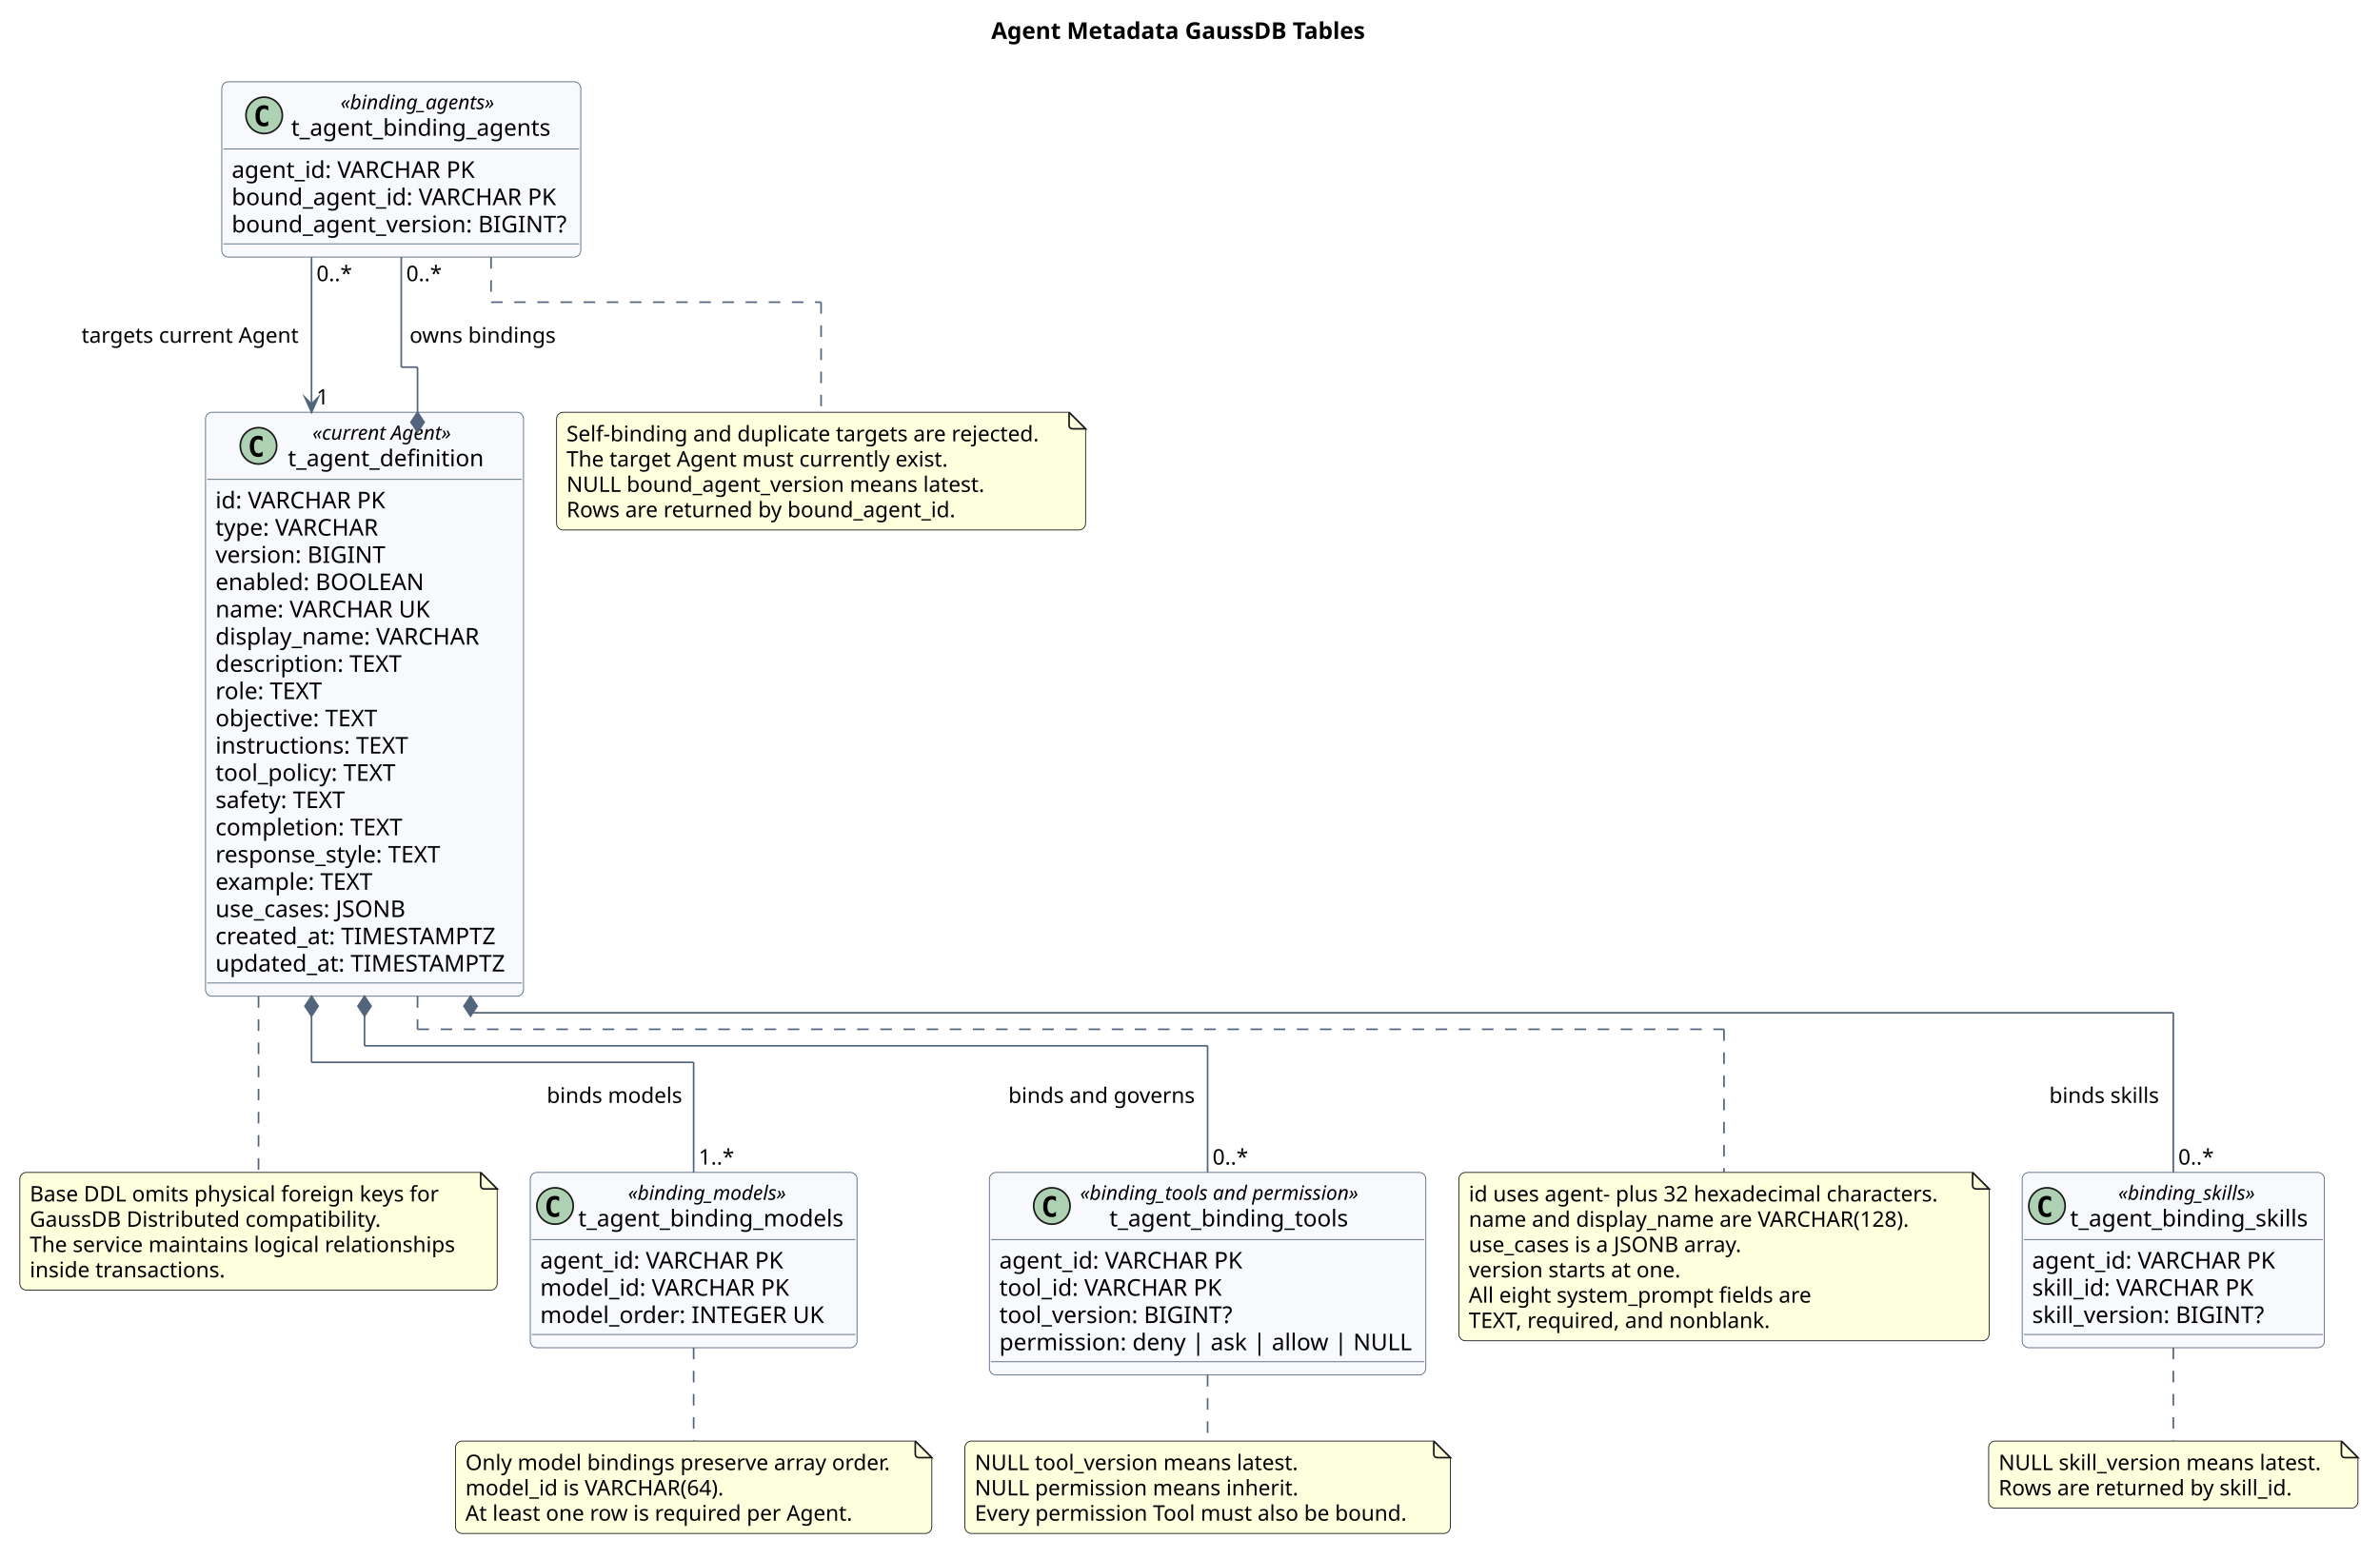
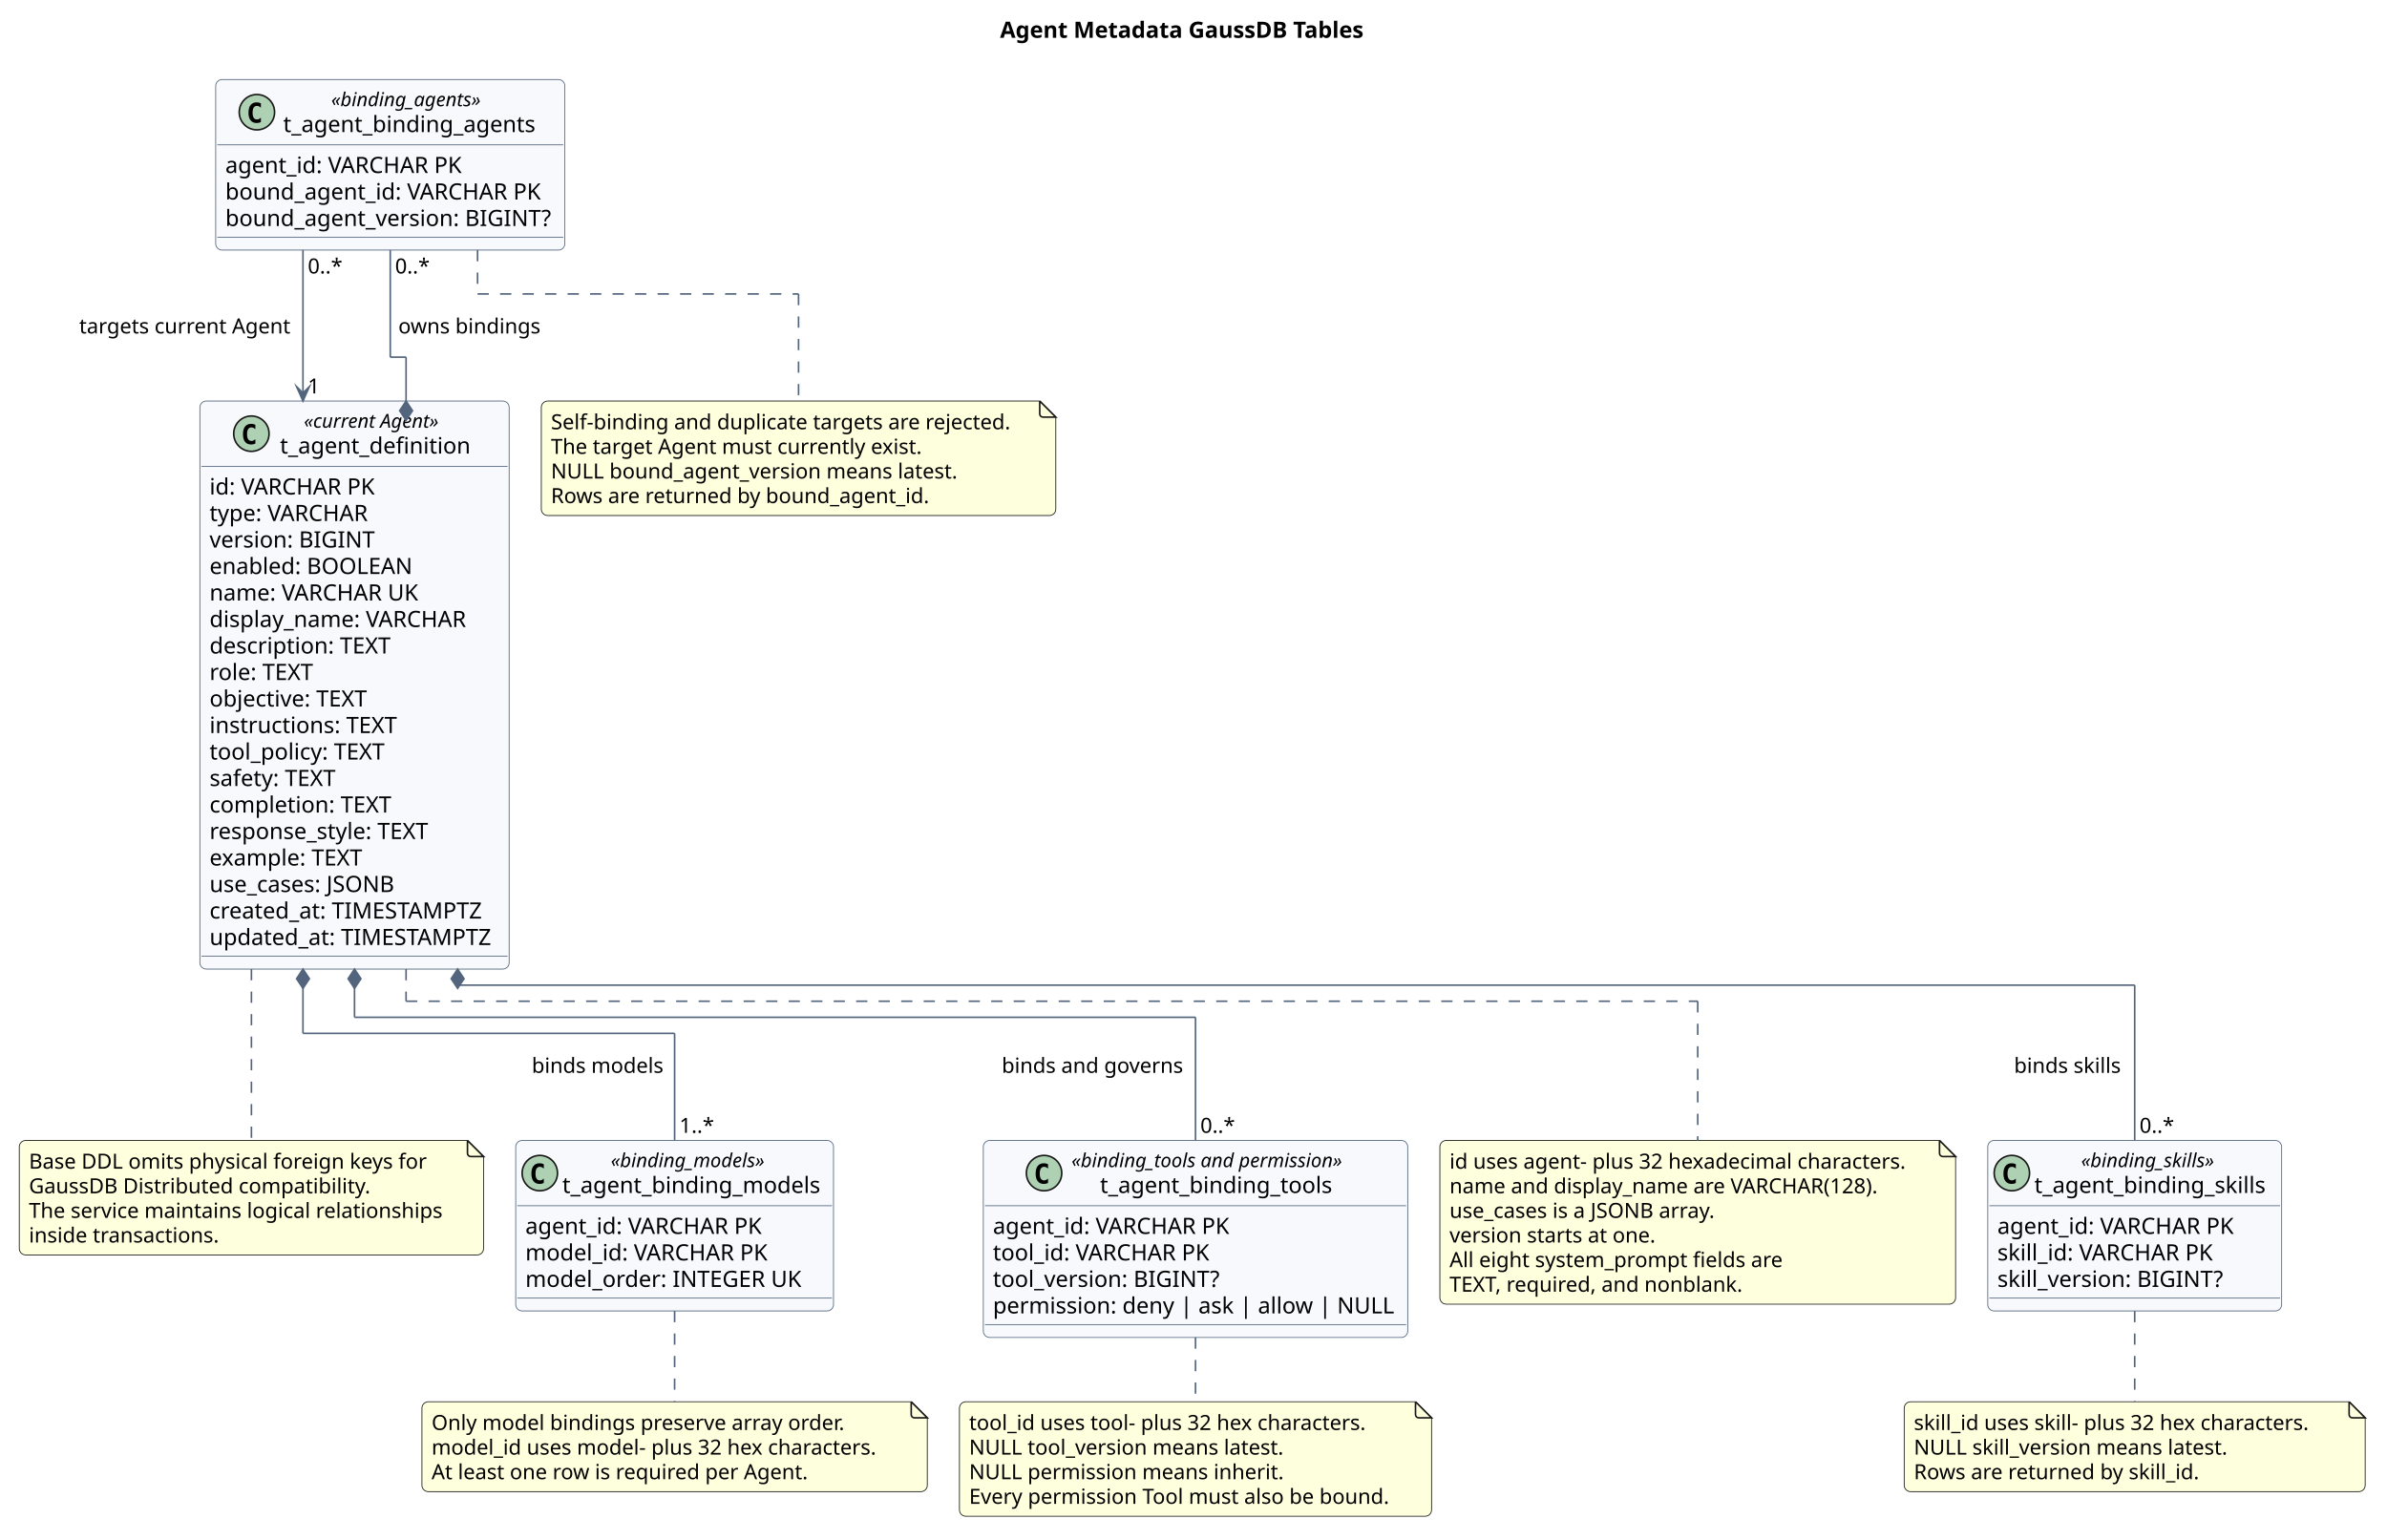
- <svg xmlns="http://www.w3.org/2000/svg" contentStyleType="text/css" data-diagram-type="CLASS" height="943px" preserveAspectRatio="none" style="width:1440px;height:943px;background:#FFFFFF;" version="1.1" viewBox="0 0 1440 943" width="1440px" zoomAndPan="magnify">
+ <svg xmlns="http://www.w3.org/2000/svg" contentStyleType="text/css" data-diagram-type="CLASS" height="958px" preserveAspectRatio="none" style="width:1485px;height:958px;background:#FFFFFF;" version="1.1" viewBox="0 0 1485 958" width="1485px" zoomAndPan="magnify">
  <defs />
  <g>
    <g class="title" data-source-line="7">
-       <text fill="#000000" font-family="sans-serif" font-size="14" font-weight="700" lengthAdjust="spacing" textLength="234.138" x="599.758" y="23.535">Agent Metadata GaussDB Tables</text>
+       <text fill="#000000" font-family="sans-serif" font-size="14" font-weight="700" lengthAdjust="spacing" textLength="234.138" x="622.147" y="23.535">Agent Metadata GaussDB Tables</text>
    </g>
-     <g class="entity" data-qualified-name="t_agent_definition" data-source-line="43" id="ent0001">
+     <g class="entity" data-qualified-name="t_agent_definition" data-source-line="46" id="ent0001">
      <rect fill="#F7F9FC" height="353.41" rx="4" ry="4" style="stroke:#53657D;stroke-width:0.5;" width="192.414" x="124.347" y="249.506" />
      <ellipse cx="156.393" cy="269.816" fill="#ADD1B2" rx="11" ry="11" style="stroke:#181818;stroke-width:1;" />
      <path d="M158.867,275.959 Q158.286,276.258 157.646,276.408 Q157.007,276.557 156.302,276.557 Q153.795,276.557 152.475,274.905 Q151.155,273.253 151.155,270.132 Q151.155,267.003 152.475,265.351 Q153.795,263.699 156.302,263.699 Q157.007,263.699 157.655,263.849 Q158.302,263.998 158.867,264.297 L158.867,267.019 Q158.236,266.438 157.642,266.169 Q157.049,265.899 156.418,265.899 Q155.073,265.899 154.388,266.966 Q153.703,268.032 153.703,270.132 Q153.703,272.224 154.388,273.291 Q155.073,274.357 156.418,274.357 Q157.049,274.357 157.642,274.088 Q158.236,273.818 158.867,273.237 Z " fill="#000000" />
      <text fill="#000000" font-family="sans-serif" font-size="12" font-style="italic" lengthAdjust="spacing" textLength="92.789" x="189.054" y="266.107">«current Agent»</text>
      <text fill="#000000" font-family="sans-serif" font-size="14" lengthAdjust="spacing" textLength="122.534" x="174.181" y="282.174">t_agent_definition</text>
      <line style="stroke:#53657D;stroke-width:0.5;" x1="125.347" x2="315.762" y1="290.127" y2="290.127" />
      <text fill="#000000" font-family="sans-serif" font-size="14" lengthAdjust="spacing" textLength="109.177" x="130.347" y="307.662">id: VARCHAR PK</text>
      <text fill="#000000" font-family="sans-serif" font-size="14" lengthAdjust="spacing" textLength="104.173" x="130.347" y="324.15">type: VARCHAR</text>
      <text fill="#000000" font-family="sans-serif" font-size="14" lengthAdjust="spacing" textLength="103.537" x="130.347" y="340.639">version: BIGINT</text>
      <text fill="#000000" font-family="sans-serif" font-size="14" lengthAdjust="spacing" textLength="127.408" x="130.347" y="357.127">enabled: BOOLEAN</text>
      <text fill="#000000" font-family="sans-serif" font-size="14" lengthAdjust="spacing" textLength="135.57" x="130.347" y="373.615">name: VARCHAR UK</text>
      <text fill="#000000" font-family="sans-serif" font-size="14" lengthAdjust="spacing" textLength="167.2" x="130.347" y="390.103">display_name: VARCHAR</text>
      <text fill="#000000" font-family="sans-serif" font-size="14" lengthAdjust="spacing" textLength="118.993" x="130.347" y="406.592">description: TEXT</text>
      <text fill="#000000" font-family="sans-serif" font-size="14" lengthAdjust="spacing" textLength="69.091" x="130.347" y="423.08">role: TEXT</text>
      <text fill="#000000" font-family="sans-serif" font-size="14" lengthAdjust="spacing" textLength="103.886" x="130.347" y="439.568">objective: TEXT</text>
      <text fill="#000000" font-family="sans-serif" font-size="14" lengthAdjust="spacing" textLength="123.32" x="130.347" y="456.057">instructions: TEXT</text>
      <text fill="#000000" font-family="sans-serif" font-size="14" lengthAdjust="spacing" textLength="116.389" x="130.347" y="472.545">tool_policy: TEXT</text>
      <text fill="#000000" font-family="sans-serif" font-size="14" lengthAdjust="spacing" textLength="83.282" x="130.347" y="489.033">safety: TEXT</text>
      <text fill="#000000" font-family="sans-serif" font-size="14" lengthAdjust="spacing" textLength="118.986" x="130.347" y="505.522">completion: TEXT</text>
      <text fill="#000000" font-family="sans-serif" font-size="14" lengthAdjust="spacing" textLength="143.151" x="130.347" y="522.01">response_style: TEXT</text>
      <text fill="#000000" font-family="sans-serif" font-size="14" lengthAdjust="spacing" textLength="100.762" x="130.347" y="538.498">example: TEXT</text>
      <text fill="#000000" font-family="sans-serif" font-size="14" lengthAdjust="spacing" textLength="117.626" x="130.347" y="554.986">use_cases: JSONB</text>
      <text fill="#000000" font-family="sans-serif" font-size="14" lengthAdjust="spacing" textLength="174.802" x="130.347" y="571.475">created_at: TIMESTAMPTZ</text>
      <text fill="#000000" font-family="sans-serif" font-size="14" lengthAdjust="spacing" textLength="180.414" x="130.347" y="587.963">updated_at: TIMESTAMPTZ</text>
      <line style="stroke:#53657D;stroke-width:0.5;" x1="125.347" x2="315.762" y1="594.916" y2="594.916" />
    </g>
-     <g class="entity" data-qualified-name="t_agent_binding_models" data-source-line="64" id="ent0002">
+     <g class="entity" data-qualified-name="t_agent_binding_models" data-source-line="67" id="ent0002">
      <rect fill="#F7F9FC" height="106.086" rx="4" ry="4" style="stroke:#53657D;stroke-width:0.5;" width="197.71" x="320.833" y="709.537" />
      <ellipse cx="335.833" cy="729.848" fill="#ADD1B2" rx="11" ry="11" style="stroke:#181818;stroke-width:1;" />
      <path d="M338.306,735.991 Q337.725,736.29 337.086,736.439 Q336.447,736.588 335.741,736.588 Q333.234,736.588 331.915,734.937 Q330.595,733.285 330.595,730.164 Q330.595,727.034 331.915,725.382 Q333.234,723.731 335.741,723.731 Q336.447,723.731 337.094,723.88 Q337.742,724.029 338.306,724.328 L338.306,727.051 Q337.675,726.47 337.082,726.2 Q336.488,725.93 335.857,725.93 Q334.513,725.93 333.828,726.997 Q333.143,728.063 333.143,730.164 Q333.143,732.255 333.828,733.322 Q334.513,734.389 335.857,734.389 Q336.488,734.389 337.082,734.119 Q337.675,733.849 338.306,733.268 Z " fill="#000000" />
      <text fill="#000000" font-family="sans-serif" font-size="12" font-style="italic" lengthAdjust="spacing" textLength="105.393" x="379.992" y="726.139">«binding_models»</text>
      <text fill="#000000" font-family="sans-serif" font-size="14" lengthAdjust="spacing" textLength="165.71" x="349.833" y="742.205">t_agent_binding_models</text>
      <line style="stroke:#53657D;stroke-width:0.5;" x1="321.833" x2="517.543" y1="750.158" y2="750.158" />
      <text fill="#000000" font-family="sans-serif" font-size="14" lengthAdjust="spacing" textLength="154.362" x="326.833" y="767.693">agent_id: VARCHAR PK</text>
      <text fill="#000000" font-family="sans-serif" font-size="14" lengthAdjust="spacing" textLength="158.505" x="326.833" y="784.182">model_id: VARCHAR PK</text>
      <text fill="#000000" font-family="sans-serif" font-size="14" lengthAdjust="spacing" textLength="175.499" x="326.833" y="800.67">model_order: INTEGER UK</text>
      <line style="stroke:#53657D;stroke-width:0.5;" x1="321.833" x2="517.543" y1="807.623" y2="807.623" />
    </g>
-     <g class="entity" data-qualified-name="t_agent_binding_tools" data-source-line="70" id="ent0003">
-       <rect fill="#F7F9FC" height="122.574" rx="4" ry="4" style="stroke:#53657D;stroke-width:0.5;" width="264.041" x="598.627" y="709.537" />
-       <ellipse cx="636.428" cy="729.848" fill="#ADD1B2" rx="11" ry="11" style="stroke:#181818;stroke-width:1;" />
-       <path d="M638.901,735.991 Q638.32,736.29 637.681,736.439 Q637.041,736.588 636.336,736.588 Q633.829,736.588 632.509,734.937 Q631.189,733.285 631.189,730.164 Q631.189,727.034 632.509,725.382 Q633.829,723.731 636.336,723.731 Q637.041,723.731 637.689,723.88 Q638.336,724.029 638.901,724.328 L638.901,727.051 Q638.27,726.47 637.676,726.2 Q637.083,725.93 636.452,725.93 Q635.107,725.93 634.422,726.997 Q633.738,728.063 633.738,730.164 Q633.738,732.255 634.422,733.322 Q635.107,734.389 636.452,734.389 Q637.083,734.389 637.676,734.119 Q638.27,733.849 638.901,733.268 Z " fill="#000000" />
-       <text fill="#000000" font-family="sans-serif" font-size="12" font-style="italic" lengthAdjust="spacing" textLength="185.373" x="653.494" y="726.139">«binding_tools and permission»</text>
-       <text fill="#000000" font-family="sans-serif" font-size="14" lengthAdjust="spacing" textLength="149.864" x="671.249" y="742.205">t_agent_binding_tools</text>
-       <line style="stroke:#53657D;stroke-width:0.5;" x1="599.627" x2="861.668" y1="750.158" y2="750.158" />
-       <text fill="#000000" font-family="sans-serif" font-size="14" lengthAdjust="spacing" textLength="154.362" x="604.627" y="767.693">agent_id: VARCHAR PK</text>
-       <text fill="#000000" font-family="sans-serif" font-size="14" lengthAdjust="spacing" textLength="142.659" x="604.627" y="784.182">tool_id: VARCHAR PK</text>
-       <text fill="#000000" font-family="sans-serif" font-size="14" lengthAdjust="spacing" textLength="142.926" x="604.627" y="800.67">tool_version: BIGINT?</text>
-       <text fill="#000000" font-family="sans-serif" font-size="14" lengthAdjust="spacing" textLength="252.041" x="604.627" y="817.158">permission: deny | ask | allow | NULL</text>
-       <line style="stroke:#53657D;stroke-width:0.5;" x1="599.627" x2="861.668" y1="824.111" y2="824.111" />
+     <g class="entity" data-qualified-name="t_agent_binding_tools" data-source-line="73" id="ent0003">
+       <rect fill="#F7F9FC" height="122.574" rx="4" ry="4" style="stroke:#53657D;stroke-width:0.5;" width="264.041" x="611.732" y="709.537" />
+       <ellipse cx="649.532" cy="729.848" fill="#ADD1B2" rx="11" ry="11" style="stroke:#181818;stroke-width:1;" />
+       <path d="M652.005,735.991 Q651.424,736.29 650.785,736.439 Q650.146,736.588 649.441,736.588 Q646.934,736.588 645.614,734.937 Q644.294,733.285 644.294,730.164 Q644.294,727.034 645.614,725.382 Q646.934,723.731 649.441,723.731 Q650.146,723.731 650.793,723.88 Q651.441,724.029 652.005,724.328 L652.005,727.051 Q651.375,726.47 650.781,726.2 Q650.188,725.93 649.557,725.93 Q648.212,725.93 647.527,726.997 Q646.842,728.063 646.842,730.164 Q646.842,732.255 647.527,733.322 Q648.212,734.389 649.557,734.389 Q650.188,734.389 650.781,734.119 Q651.375,733.849 652.005,733.268 Z " fill="#000000" />
+       <text fill="#000000" font-family="sans-serif" font-size="12" font-style="italic" lengthAdjust="spacing" textLength="185.373" x="666.599" y="726.139">«binding_tools and permission»</text>
+       <text fill="#000000" font-family="sans-serif" font-size="14" lengthAdjust="spacing" textLength="149.864" x="684.354" y="742.205">t_agent_binding_tools</text>
+       <line style="stroke:#53657D;stroke-width:0.5;" x1="612.732" x2="874.773" y1="750.158" y2="750.158" />
+       <text fill="#000000" font-family="sans-serif" font-size="14" lengthAdjust="spacing" textLength="154.362" x="617.732" y="767.693">agent_id: VARCHAR PK</text>
+       <text fill="#000000" font-family="sans-serif" font-size="14" lengthAdjust="spacing" textLength="142.659" x="617.732" y="784.182">tool_id: VARCHAR PK</text>
+       <text fill="#000000" font-family="sans-serif" font-size="14" lengthAdjust="spacing" textLength="142.926" x="617.732" y="800.67">tool_version: BIGINT?</text>
+       <text fill="#000000" font-family="sans-serif" font-size="14" lengthAdjust="spacing" textLength="252.041" x="617.732" y="817.158">permission: deny | ask | allow | NULL</text>
+       <line style="stroke:#53657D;stroke-width:0.5;" x1="612.732" x2="874.773" y1="824.111" y2="824.111" />
    </g>
-     <g class="entity" data-qualified-name="t_agent_binding_skills" data-source-line="77" id="ent0004">
-       <rect fill="#F7F9FC" height="106.086" rx="4" ry="4" style="stroke:#53657D;stroke-width:0.5;" width="182.842" x="1223.512" y="709.537" />
-       <ellipse cx="1238.512" cy="729.848" fill="#ADD1B2" rx="11" ry="11" style="stroke:#181818;stroke-width:1;" />
-       <path d="M1240.985,735.991 Q1240.404,736.29 1239.765,736.439 Q1239.126,736.588 1238.42,736.588 Q1235.914,736.588 1234.594,734.937 Q1233.274,733.285 1233.274,730.164 Q1233.274,727.034 1234.594,725.382 Q1235.914,723.731 1238.42,723.731 Q1239.126,723.731 1239.773,723.88 Q1240.421,724.029 1240.985,724.328 L1240.985,727.051 Q1240.354,726.47 1239.761,726.2 Q1239.168,725.93 1238.537,725.93 Q1237.192,725.93 1236.507,726.997 Q1235.822,728.063 1235.822,730.164 Q1235.822,732.255 1236.507,733.322 Q1237.192,734.389 1238.537,734.389 Q1239.168,734.389 1239.761,734.119 Q1240.354,733.849 1240.985,733.268 Z " fill="#000000" />
-       <text fill="#000000" font-family="sans-serif" font-size="12" font-style="italic" lengthAdjust="spacing" textLength="92.648" x="1281.609" y="726.139">«binding_skills»</text>
-       <text fill="#000000" font-family="sans-serif" font-size="14" lengthAdjust="spacing" textLength="150.842" x="1252.512" y="742.205">t_agent_binding_skills</text>
-       <line style="stroke:#53657D;stroke-width:0.5;" x1="1224.512" x2="1405.354" y1="750.158" y2="750.158" />
-       <text fill="#000000" font-family="sans-serif" font-size="14" lengthAdjust="spacing" textLength="154.362" x="1229.512" y="767.693">agent_id: VARCHAR PK</text>
-       <text fill="#000000" font-family="sans-serif" font-size="14" lengthAdjust="spacing" textLength="143.637" x="1229.512" y="784.182">skill_id: VARCHAR PK</text>
-       <text fill="#000000" font-family="sans-serif" font-size="14" lengthAdjust="spacing" textLength="143.903" x="1229.512" y="800.67">skill_version: BIGINT?</text>
-       <line style="stroke:#53657D;stroke-width:0.5;" x1="1224.512" x2="1405.354" y1="807.623" y2="807.623" />
+     <g class="entity" data-qualified-name="t_agent_binding_skills" data-source-line="80" id="ent0004">
+       <rect fill="#F7F9FC" height="106.086" rx="4" ry="4" style="stroke:#53657D;stroke-width:0.5;" width="182.842" x="1236.617" y="709.537" />
+       <ellipse cx="1251.617" cy="729.848" fill="#ADD1B2" rx="11" ry="11" style="stroke:#181818;stroke-width:1;" />
+       <path d="M1254.09,735.991 Q1253.509,736.29 1252.87,736.439 Q1252.231,736.588 1251.525,736.588 Q1249.018,736.588 1247.698,734.937 Q1246.379,733.285 1246.379,730.164 Q1246.379,727.034 1247.698,725.382 Q1249.018,723.731 1251.525,723.731 Q1252.231,723.731 1252.878,723.88 Q1253.526,724.029 1254.09,724.328 L1254.09,727.051 Q1253.459,726.47 1252.866,726.2 Q1252.272,725.93 1251.641,725.93 Q1250.297,725.93 1249.612,726.997 Q1248.927,728.063 1248.927,730.164 Q1248.927,732.255 1249.612,733.322 Q1250.297,734.389 1251.641,734.389 Q1252.272,734.389 1252.866,734.119 Q1253.459,733.849 1254.09,733.268 Z " fill="#000000" />
+       <text fill="#000000" font-family="sans-serif" font-size="12" font-style="italic" lengthAdjust="spacing" textLength="92.648" x="1294.714" y="726.139">«binding_skills»</text>
+       <text fill="#000000" font-family="sans-serif" font-size="14" lengthAdjust="spacing" textLength="150.842" x="1265.617" y="742.205">t_agent_binding_skills</text>
+       <line style="stroke:#53657D;stroke-width:0.5;" x1="1237.617" x2="1418.459" y1="750.158" y2="750.158" />
+       <text fill="#000000" font-family="sans-serif" font-size="14" lengthAdjust="spacing" textLength="154.362" x="1242.617" y="767.693">agent_id: VARCHAR PK</text>
+       <text fill="#000000" font-family="sans-serif" font-size="14" lengthAdjust="spacing" textLength="143.637" x="1242.617" y="784.182">skill_id: VARCHAR PK</text>
+       <text fill="#000000" font-family="sans-serif" font-size="14" lengthAdjust="spacing" textLength="143.903" x="1242.617" y="800.67">skill_version: BIGINT?</text>
+       <line style="stroke:#53657D;stroke-width:0.5;" x1="1237.617" x2="1418.459" y1="807.623" y2="807.623" />
    </g>
-     <g class="entity" data-qualified-name="t_agent_binding_agents" data-source-line="83" id="ent0005">
+     <g class="entity" data-qualified-name="t_agent_binding_agents" data-source-line="86" id="ent0005">
      <rect fill="#F7F9FC" height="106.086" rx="4" ry="4" style="stroke:#53657D;stroke-width:0.5;" width="217.228" x="134.178" y="49.488" />
      <ellipse cx="159.826" cy="69.799" fill="#ADD1B2" rx="11" ry="11" style="stroke:#181818;stroke-width:1;" />
      <path d="M162.299,75.942 Q161.718,76.241 161.079,76.39 Q160.44,76.54 159.734,76.54 Q157.227,76.54 155.907,74.888 Q154.588,73.236 154.588,70.115 Q154.588,66.985 155.907,65.334 Q157.227,63.682 159.734,63.682 Q160.44,63.682 161.087,63.831 Q161.735,63.98 162.299,64.279 L162.299,67.002 Q161.668,66.421 161.075,66.151 Q160.481,65.881 159.85,65.881 Q158.506,65.881 157.821,66.948 Q157.136,68.015 157.136,70.115 Q157.136,72.207 157.821,73.273 Q158.506,74.34 159.85,74.34 Q160.481,74.34 161.075,74.07 Q161.668,73.8 162.299,73.219 Z " fill="#000000" />
      <text fill="#000000" font-family="sans-serif" font-size="12" font-style="italic" lengthAdjust="spacing" textLength="101.842" x="206.055" y="66.09">«binding_agents»</text>
      <text fill="#000000" font-family="sans-serif" font-size="14" lengthAdjust="spacing" textLength="161.567" x="176.192" y="82.156">t_agent_binding_agents</text>
      <line style="stroke:#53657D;stroke-width:0.5;" x1="135.178" x2="350.407" y1="90.109" y2="90.109" />
      <text fill="#000000" font-family="sans-serif" font-size="14" lengthAdjust="spacing" textLength="154.362" x="140.178" y="107.644">agent_id: VARCHAR PK</text>
      <text fill="#000000" font-family="sans-serif" font-size="14" lengthAdjust="spacing" textLength="204.962" x="140.178" y="124.133">bound_agent_id: VARCHAR PK</text>
      <text fill="#000000" font-family="sans-serif" font-size="14" lengthAdjust="spacing" textLength="205.228" x="140.178" y="140.621">bound_agent_version: BIGINT?</text>
      <line style="stroke:#53657D;stroke-width:0.5;" x1="135.178" x2="350.407" y1="147.574" y2="147.574" />
    </g>
-     <g class="entity" data-qualified-name="GMN11" data-source-line="96" id="ent0012">
-       <path d="M882.668,713.537 L882.668,807.4 A4,4 0 0 0 886.668,811.4 L1199.512,811.4 A4,4 0 0 0 1203.512,807.4 L1203.512,719.537 L1193.512,709.537 L886.668,709.537 A4,4 0 0 0 882.668,713.537" fill="#FEFFDD" style="stroke:#181818;stroke-width:0.5;" />
-       <path d="M1193.512,709.537 L1193.512,717.537 A2,2 0 0 0 1195.512,719.537 L1203.512,719.537 L1193.512,709.537" fill="#FEFFDD" style="stroke:#181818;stroke-width:1;" />
-       <text fill="#000000" font-family="sans-serif" font-size="13" lengthAdjust="spacing" textLength="299.844" x="888.668" y="727.106">id uses agent- plus 32 hexadecimal characters.</text>
-       <text fill="#000000" font-family="sans-serif" font-size="13" lengthAdjust="spacing" textLength="278.51" x="888.668" y="742.416">name and display_name are VARCHAR(128).</text>
-       <text fill="#000000" font-family="sans-serif" font-size="13" lengthAdjust="spacing" textLength="170.917" x="888.668" y="757.727">use_cases is a JSONB array.</text>
-       <text fill="#000000" font-family="sans-serif" font-size="13" lengthAdjust="spacing" textLength="132.996" x="888.668" y="773.037">version starts at one.</text>
-       <text fill="#000000" font-family="sans-serif" font-size="13" lengthAdjust="spacing" textLength="216.519" x="888.668" y="788.348">All eight system_prompt fields are</text>
-       <text fill="#000000" font-family="sans-serif" font-size="13" lengthAdjust="spacing" textLength="191.953" x="888.668" y="803.658">TEXT, required, and nonblank.</text>
+     <g class="entity" data-qualified-name="GMN11" data-source-line="99" id="ent0012">
+       <path d="M895.773,713.537 L895.773,807.4 A4,4 0 0 0 899.773,811.4 L1212.617,811.4 A4,4 0 0 0 1216.617,807.4 L1216.617,719.537 L1206.617,709.537 L899.773,709.537 A4,4 0 0 0 895.773,713.537" fill="#FEFFDD" style="stroke:#181818;stroke-width:0.5;" />
+       <path d="M1206.617,709.537 L1206.617,717.537 A2,2 0 0 0 1208.617,719.537 L1216.617,719.537 L1206.617,709.537" fill="#FEFFDD" style="stroke:#181818;stroke-width:1;" />
+       <text fill="#000000" font-family="sans-serif" font-size="13" lengthAdjust="spacing" textLength="299.844" x="901.773" y="727.106">id uses agent- plus 32 hexadecimal characters.</text>
+       <text fill="#000000" font-family="sans-serif" font-size="13" lengthAdjust="spacing" textLength="278.51" x="901.773" y="742.416">name and display_name are VARCHAR(128).</text>
+       <text fill="#000000" font-family="sans-serif" font-size="13" lengthAdjust="spacing" textLength="170.917" x="901.773" y="757.727">use_cases is a JSONB array.</text>
+       <text fill="#000000" font-family="sans-serif" font-size="13" lengthAdjust="spacing" textLength="132.996" x="901.773" y="773.037">version starts at one.</text>
+       <text fill="#000000" font-family="sans-serif" font-size="13" lengthAdjust="spacing" textLength="216.519" x="901.773" y="788.348">All eight system_prompt fields are</text>
+       <text fill="#000000" font-family="sans-serif" font-size="13" lengthAdjust="spacing" textLength="191.953" x="901.773" y="803.658">TEXT, required, and nonblank.</text>
    </g>
-     <g class="entity" data-qualified-name="GMN14" data-source-line="105" id="ent0015">
-       <path d="M275.592,876.111 L275.592,924.043 A4,4 0 0 0 279.592,928.043 L559.784,928.043 A4,4 0 0 0 563.784,924.043 L563.784,882.111 L553.784,872.111 L279.592,872.111 A4,4 0 0 0 275.592,876.111" fill="#FEFFDD" style="stroke:#181818;stroke-width:0.5;" />
-       <path d="M553.784,872.111 L553.784,880.111 A2,2 0 0 0 555.784,882.111 L563.784,882.111 L553.784,872.111" fill="#FEFFDD" style="stroke:#181818;stroke-width:1;" />
-       <text fill="#000000" font-family="sans-serif" font-size="13" lengthAdjust="spacing" textLength="267.192" x="281.592" y="889.68">Only model bindings preserve array order.</text>
-       <text fill="#000000" font-family="sans-serif" font-size="13" lengthAdjust="spacing" textLength="166.791" x="281.592" y="904.99">model_id is VARCHAR(64).</text>
-       <text fill="#000000" font-family="sans-serif" font-size="13" lengthAdjust="spacing" textLength="244.715" x="281.592" y="920.301">At least one row is required per Agent.</text>
+     <g class="entity" data-qualified-name="GMN14" data-source-line="108" id="ent0015">
+       <path d="M262.487,876.111 L262.487,924.043 A4,4 0 0 0 266.487,928.043 L572.889,928.043 A4,4 0 0 0 576.889,924.043 L576.889,882.111 L566.889,872.111 L266.487,872.111 A4,4 0 0 0 262.487,876.111" fill="#FEFFDD" style="stroke:#181818;stroke-width:0.5;" />
+       <path d="M566.889,872.111 L566.889,880.111 A2,2 0 0 0 568.889,882.111 L576.889,882.111 L566.889,872.111" fill="#FEFFDD" style="stroke:#181818;stroke-width:1;" />
+       <text fill="#000000" font-family="sans-serif" font-size="13" lengthAdjust="spacing" textLength="267.192" x="268.487" y="889.68">Only model bindings preserve array order.</text>
+       <text fill="#000000" font-family="sans-serif" font-size="13" lengthAdjust="spacing" textLength="293.401" x="268.487" y="904.99">model_id uses model- plus 32 hex characters.</text>
+       <text fill="#000000" font-family="sans-serif" font-size="13" lengthAdjust="spacing" textLength="244.715" x="268.487" y="920.301">At least one row is required per Agent.</text>
    </g>
-     <g class="entity" data-qualified-name="GMN17" data-source-line="111" id="ent0018">
-       <path d="M583.784,876.111 L583.784,924.043 A4,4 0 0 0 587.784,928.043 L873.511,928.043 A4,4 0 0 0 877.511,924.043 L877.511,882.111 L867.511,872.111 L587.784,872.111 A4,4 0 0 0 583.784,876.111" fill="#FEFFDD" style="stroke:#181818;stroke-width:0.5;" />
-       <path d="M867.511,872.111 L867.511,880.111 A2,2 0 0 0 869.511,882.111 L877.511,882.111 L867.511,872.111" fill="#FEFFDD" style="stroke:#181818;stroke-width:1;" />
-       <text fill="#000000" font-family="sans-serif" font-size="13" lengthAdjust="spacing" textLength="201.532" x="589.784" y="889.68">NULL tool_version means latest.</text>
-       <text fill="#000000" font-family="sans-serif" font-size="13" lengthAdjust="spacing" textLength="200.96" x="589.784" y="904.99">NULL permission means inherit.</text>
-       <text fill="#000000" font-family="sans-serif" font-size="13" lengthAdjust="spacing" textLength="272.727" x="589.784" y="920.301">Every permission Tool must also be bound.</text>
+     <g class="entity" data-qualified-name="GMN17" data-source-line="114" id="ent0018">
+       <path d="M596.889,876.111 L596.889,939.354 A4,4 0 0 0 600.889,943.354 L886.616,943.354 A4,4 0 0 0 890.616,939.354 L890.616,882.111 L880.616,872.111 L600.889,872.111 A4,4 0 0 0 596.889,876.111" fill="#FEFFDD" style="stroke:#181818;stroke-width:0.5;" />
+       <path d="M880.616,872.111 L880.616,880.111 A2,2 0 0 0 882.616,882.111 L890.616,882.111 L880.616,872.111" fill="#FEFFDD" style="stroke:#181818;stroke-width:1;" />
+       <text fill="#000000" font-family="sans-serif" font-size="13" lengthAdjust="spacing" textLength="263.974" x="602.889" y="889.68">tool_id uses tool- plus 32 hex characters.</text>
+       <text fill="#000000" font-family="sans-serif" font-size="13" lengthAdjust="spacing" textLength="201.532" x="602.889" y="904.99">NULL tool_version means latest.</text>
+       <text fill="#000000" font-family="sans-serif" font-size="13" lengthAdjust="spacing" textLength="200.96" x="602.889" y="920.301">NULL permission means inherit.</text>
+       <text fill="#000000" font-family="sans-serif" font-size="13" lengthAdjust="spacing" textLength="272.727" x="602.889" y="935.611">Every permission Tool must also be bound.</text>
    </g>
-     <g class="entity" data-qualified-name="GMN20" data-source-line="117" id="ent0021">
-       <path d="M1203.213,876.111 L1203.213,908.732 A4,4 0 0 0 1207.213,912.732 L1422.653,912.732 A4,4 0 0 0 1426.653,908.732 L1426.653,882.111 L1416.653,872.111 L1207.213,872.111 A4,4 0 0 0 1203.213,876.111" fill="#FEFFDD" style="stroke:#181818;stroke-width:0.5;" />
-       <path d="M1416.653,872.111 L1416.653,880.111 A2,2 0 0 0 1418.653,882.111 L1426.653,882.111 L1416.653,872.111" fill="#FEFFDD" style="stroke:#181818;stroke-width:1;" />
-       <text fill="#000000" font-family="sans-serif" font-size="13" lengthAdjust="spacing" textLength="202.44" x="1209.213" y="889.68">NULL skill_version means latest.</text>
-       <text fill="#000000" font-family="sans-serif" font-size="13" lengthAdjust="spacing" textLength="186.374" x="1209.213" y="904.99">Rows are returned by skill_id.</text>
+     <g class="entity" data-qualified-name="GMN20" data-source-line="121" id="ent0021">
+       <path d="M1184.643,876.111 L1184.643,924.043 A4,4 0 0 0 1188.643,928.043 L1467.432,928.043 A4,4 0 0 0 1471.432,924.043 L1471.432,882.111 L1461.432,872.111 L1188.643,872.111 A4,4 0 0 0 1184.643,876.111" fill="#FEFFDD" style="stroke:#181818;stroke-width:0.5;" />
+       <path d="M1461.432,872.111 L1461.432,880.111 A2,2 0 0 0 1463.432,882.111 L1471.432,882.111 L1461.432,872.111" fill="#FEFFDD" style="stroke:#181818;stroke-width:1;" />
+       <text fill="#000000" font-family="sans-serif" font-size="13" lengthAdjust="spacing" textLength="265.789" x="1190.643" y="889.68">skill_id uses skill- plus 32 hex characters.</text>
+       <text fill="#000000" font-family="sans-serif" font-size="13" lengthAdjust="spacing" textLength="202.44" x="1190.643" y="904.99">NULL skill_version means latest.</text>
+       <text fill="#000000" font-family="sans-serif" font-size="13" lengthAdjust="spacing" textLength="186.374" x="1190.643" y="920.301">Rows are returned by skill_id.</text>
    </g>
-     <g class="entity" data-qualified-name="GMN23" data-source-line="122" id="ent0024">
+     <g class="entity" data-qualified-name="GMN23" data-source-line="127" id="ent0024">
      <path d="M336.762,253.506 L336.762,316.748 A4,4 0 0 0 340.762,320.748 L652.831,320.748 A4,4 0 0 0 656.831,316.748 L656.831,259.506 L646.831,249.506 L340.762,249.506 A4,4 0 0 0 336.762,253.506" fill="#FEFFDD" style="stroke:#181818;stroke-width:0.5;" />
      <path d="M646.831,249.506 L646.831,257.506 A2,2 0 0 0 648.831,259.506 L656.831,259.506 L646.831,249.506" fill="#FEFFDD" style="stroke:#181818;stroke-width:1;" />
      <text fill="#000000" font-family="sans-serif" font-size="13" lengthAdjust="spacing" textLength="299.07" x="342.762" y="267.074">Self-binding and duplicate targets are rejected.</text>
      <text fill="#000000" font-family="sans-serif" font-size="13" lengthAdjust="spacing" textLength="241.274" x="342.762" y="282.385">The target Agent must currently exist.</text>
      <text fill="#000000" font-family="sans-serif" font-size="13" lengthAdjust="spacing" textLength="259.384" x="342.762" y="297.695">NULL bound_agent_version means latest.</text>
      <text fill="#000000" font-family="sans-serif" font-size="13" lengthAdjust="spacing" textLength="243.318" x="342.762" y="313.006">Rows are returned by bound_agent_id.</text>
    </g>
-     <g class="entity" data-qualified-name="GMN26" data-source-line="129" id="ent0027">
+     <g class="entity" data-qualified-name="GMN26" data-source-line="134" id="ent0027">
      <path d="M12,713.537 L12,776.779 A4,4 0 0 0 16,780.779 L296.833,780.779 A4,4 0 0 0 300.833,776.779 L300.833,719.537 L290.833,709.537 L16,709.537 A4,4 0 0 0 12,713.537" fill="#FEFFDD" style="stroke:#181818;stroke-width:0.5;" />
      <path d="M290.833,709.537 L290.833,717.537 A2,2 0 0 0 292.833,719.537 L300.833,719.537 L290.833,709.537" fill="#FEFFDD" style="stroke:#181818;stroke-width:1;" />
      <text fill="#000000" font-family="sans-serif" font-size="13" lengthAdjust="spacing" textLength="257.607" x="18" y="727.106">Base DDL omits physical foreign keys for</text>
      <text fill="#000000" font-family="sans-serif" font-size="13" lengthAdjust="spacing" textLength="219.921" x="18" y="742.416">GaussDB Distributed compatibility.</text>
      <text fill="#000000" font-family="sans-serif" font-size="13" lengthAdjust="spacing" textLength="267.833" x="18" y="757.727">The service maintains logical relationships</text>
      <text fill="#000000" font-family="sans-serif" font-size="13" lengthAdjust="spacing" textLength="123.056" x="18" y="773.037">inside transactions.</text>
    </g>
    <line style="stroke:#53657D;stroke-width:1;" x1="188.486" x2="188.486" y1="602.916" y2="642.916" />
    <line style="stroke:#53657D;stroke-width:1;" x1="188.486" x2="419.688" y1="642.916" y2="642.916" />
    <line style="stroke:#53657D;stroke-width:1;" x1="419.688" x2="419.688" y1="642.916" y2="709.537" />
    <polygon fill="#53657D" points="188.486,602.916,184.486,608.916,188.486,614.916,192.486,608.916,188.486,602.916" style="stroke:#53657D;stroke-width:1;stroke-linejoin:miter;stroke-miterlimit:10;" />
    <text fill="#000000" font-family="sans-serif" font-size="13" lengthAdjust="spacing" textLength="84.862" x="330.826" y="667.484">binds models</text>
    <text fill="#000000" font-family="sans-serif" font-size="13" lengthAdjust="spacing" textLength="22.712" x="422.688" y="704.795">1..*</text>
    <line style="stroke:#53657D;stroke-width:1;" x1="220.554" x2="220.554" y1="602.916" y2="632.916" />
-     <line style="stroke:#53657D;stroke-width:1;" x1="220.554" x2="730.648" y1="632.916" y2="632.916" />
-     <line style="stroke:#53657D;stroke-width:1;" x1="730.648" x2="730.648" y1="632.916" y2="709.537" />
+     <line style="stroke:#53657D;stroke-width:1;" x1="220.554" x2="743.752" y1="632.916" y2="632.916" />
+     <line style="stroke:#53657D;stroke-width:1;" x1="743.752" x2="743.752" y1="632.916" y2="709.537" />
    <polygon fill="#53657D" points="220.554,602.916,216.554,608.916,220.554,614.916,224.554,608.916,220.554,602.916" style="stroke:#53657D;stroke-width:1;stroke-linejoin:miter;stroke-miterlimit:10;" />
-     <text fill="#000000" font-family="sans-serif" font-size="13" lengthAdjust="spacing" textLength="116.549" x="610.098" y="667.484">binds and governs</text>
-     <text fill="#000000" font-family="sans-serif" font-size="13" lengthAdjust="spacing" textLength="22.712" x="733.648" y="704.795">0..*</text>
+     <text fill="#000000" font-family="sans-serif" font-size="13" lengthAdjust="spacing" textLength="116.549" x="623.203" y="667.484">binds and governs</text>
+     <text fill="#000000" font-family="sans-serif" font-size="13" lengthAdjust="spacing" textLength="22.712" x="746.752" y="704.795">0..*</text>
    <line style="stroke:#53657D;stroke-width:1;" x1="284.692" x2="284.692" y1="602.916" y2="612.916" />
-     <line style="stroke:#53657D;stroke-width:1;" x1="284.692" x2="1314.933" y1="612.916" y2="612.916" />
-     <line style="stroke:#53657D;stroke-width:1;" x1="1314.933" x2="1314.933" y1="612.916" y2="709.537" />
+     <line style="stroke:#53657D;stroke-width:1;" x1="284.692" x2="1328.038" y1="612.916" y2="612.916" />
+     <line style="stroke:#53657D;stroke-width:1;" x1="1328.038" x2="1328.038" y1="612.916" y2="709.537" />
    <polygon fill="#53657D" points="284.692,602.916,280.692,608.916,284.692,614.916,288.692,608.916,284.692,602.916" style="stroke:#53657D;stroke-width:1;stroke-linejoin:miter;stroke-miterlimit:10;" />
-     <text fill="#000000" font-family="sans-serif" font-size="13" lengthAdjust="spacing" textLength="71.056" x="1239.877" y="667.484">binds skills</text>
-     <text fill="#000000" font-family="sans-serif" font-size="13" lengthAdjust="spacing" textLength="22.712" x="1317.933" y="704.795">0..*</text>
+     <text fill="#000000" font-family="sans-serif" font-size="13" lengthAdjust="spacing" textLength="71.056" x="1252.982" y="667.484">binds skills</text>
+     <text fill="#000000" font-family="sans-serif" font-size="13" lengthAdjust="spacing" textLength="22.712" x="1331.038" y="704.795">0..*</text>
    <line style="stroke:#53657D;stroke-width:1;" x1="252.624" x2="252.624" y1="249.506" y2="222.195" />
    <line style="stroke:#53657D;stroke-width:1;" x1="252.624" x2="242.793" y1="222.195" y2="222.195" />
    <line style="stroke:#53657D;stroke-width:1;" x1="242.793" x2="242.793" y1="222.195" y2="155.574" />
    <polygon fill="#53657D" points="252.624,249.506,248.624,255.506,252.624,261.506,256.623,255.506,252.624,249.506" style="stroke:#53657D;stroke-width:1;stroke-linejoin:miter;stroke-miterlimit:10;" />
    <text fill="#000000" font-family="sans-serif" font-size="13" lengthAdjust="spacing" textLength="91.559" x="247.793" y="207.453">owns bindings</text>
    <text fill="#000000" font-family="sans-serif" font-size="13" lengthAdjust="spacing" textLength="22.712" x="245.793" y="170.143">0..*</text>
    <line style="stroke:#53657D;stroke-width:1;" x1="188.486" x2="188.486" y1="155.574" y2="249.506" />
    <polygon fill="#53657D" points="188.486,249.506,192.486,240.506,188.486,244.506,184.486,240.506,188.486,249.506" style="stroke:#53657D;stroke-width:1;stroke-linejoin:miter;stroke-miterlimit:10;" />
    <text fill="#000000" font-family="sans-serif" font-size="13" lengthAdjust="spacing" textLength="135.211" x="49.274" y="207.453">targets current Agent</text>
    <text fill="#000000" font-family="sans-serif" font-size="13" lengthAdjust="spacing" textLength="22.712" x="191.486" y="170.143">0..*</text>
    <text fill="#000000" font-family="sans-serif" font-size="13" lengthAdjust="spacing" textLength="8.22" x="191.486" y="244.764">1</text>
    <line style="stroke:#53657D;stroke-width:1;stroke-dasharray:7,7;" x1="252.624" x2="252.624" y1="602.916" y2="622.916" />
-     <line style="stroke:#53657D;stroke-width:1;stroke-dasharray:7,7;" x1="252.624" x2="1043.09" y1="622.916" y2="622.916" />
-     <line style="stroke:#53657D;stroke-width:1;stroke-dasharray:7,7;" x1="1043.09" x2="1043.09" y1="622.916" y2="709.537" />
+     <line style="stroke:#53657D;stroke-width:1;stroke-dasharray:7,7;" x1="252.624" x2="1056.195" y1="622.916" y2="622.916" />
+     <line style="stroke:#53657D;stroke-width:1;stroke-dasharray:7,7;" x1="1056.195" x2="1056.195" y1="622.916" y2="709.537" />
    <line style="stroke:#53657D;stroke-width:1;stroke-dasharray:7,7;" x1="419.688" x2="419.688" y1="815.623" y2="872.111" />
-     <line style="stroke:#53657D;stroke-width:1;stroke-dasharray:7,7;" x1="730.648" x2="730.648" y1="832.111" y2="872.111" />
-     <line style="stroke:#53657D;stroke-width:1;stroke-dasharray:7,7;" x1="1314.933" x2="1314.933" y1="815.623" y2="872.111" />
+     <line style="stroke:#53657D;stroke-width:1;stroke-dasharray:7,7;" x1="743.752" x2="743.752" y1="832.111" y2="872.111" />
+     <line style="stroke:#53657D;stroke-width:1;stroke-dasharray:7,7;" x1="1328.038" x2="1328.038" y1="815.623" y2="872.111" />
    <line style="stroke:#53657D;stroke-width:1;stroke-dasharray:7,7;" x1="297.1" x2="297.1" y1="155.574" y2="182.885" />
    <line style="stroke:#53657D;stroke-width:1;stroke-dasharray:7,7;" x1="297.1" x2="496.796" y1="182.885" y2="182.885" />
    <line style="stroke:#53657D;stroke-width:1;stroke-dasharray:7,7;" x1="496.796" x2="496.796" y1="182.885" y2="249.506" />
    <line style="stroke:#53657D;stroke-width:1;stroke-dasharray:7,7;" x1="156.417" x2="156.417" y1="602.916" y2="709.537" />
  </g>
</svg>
